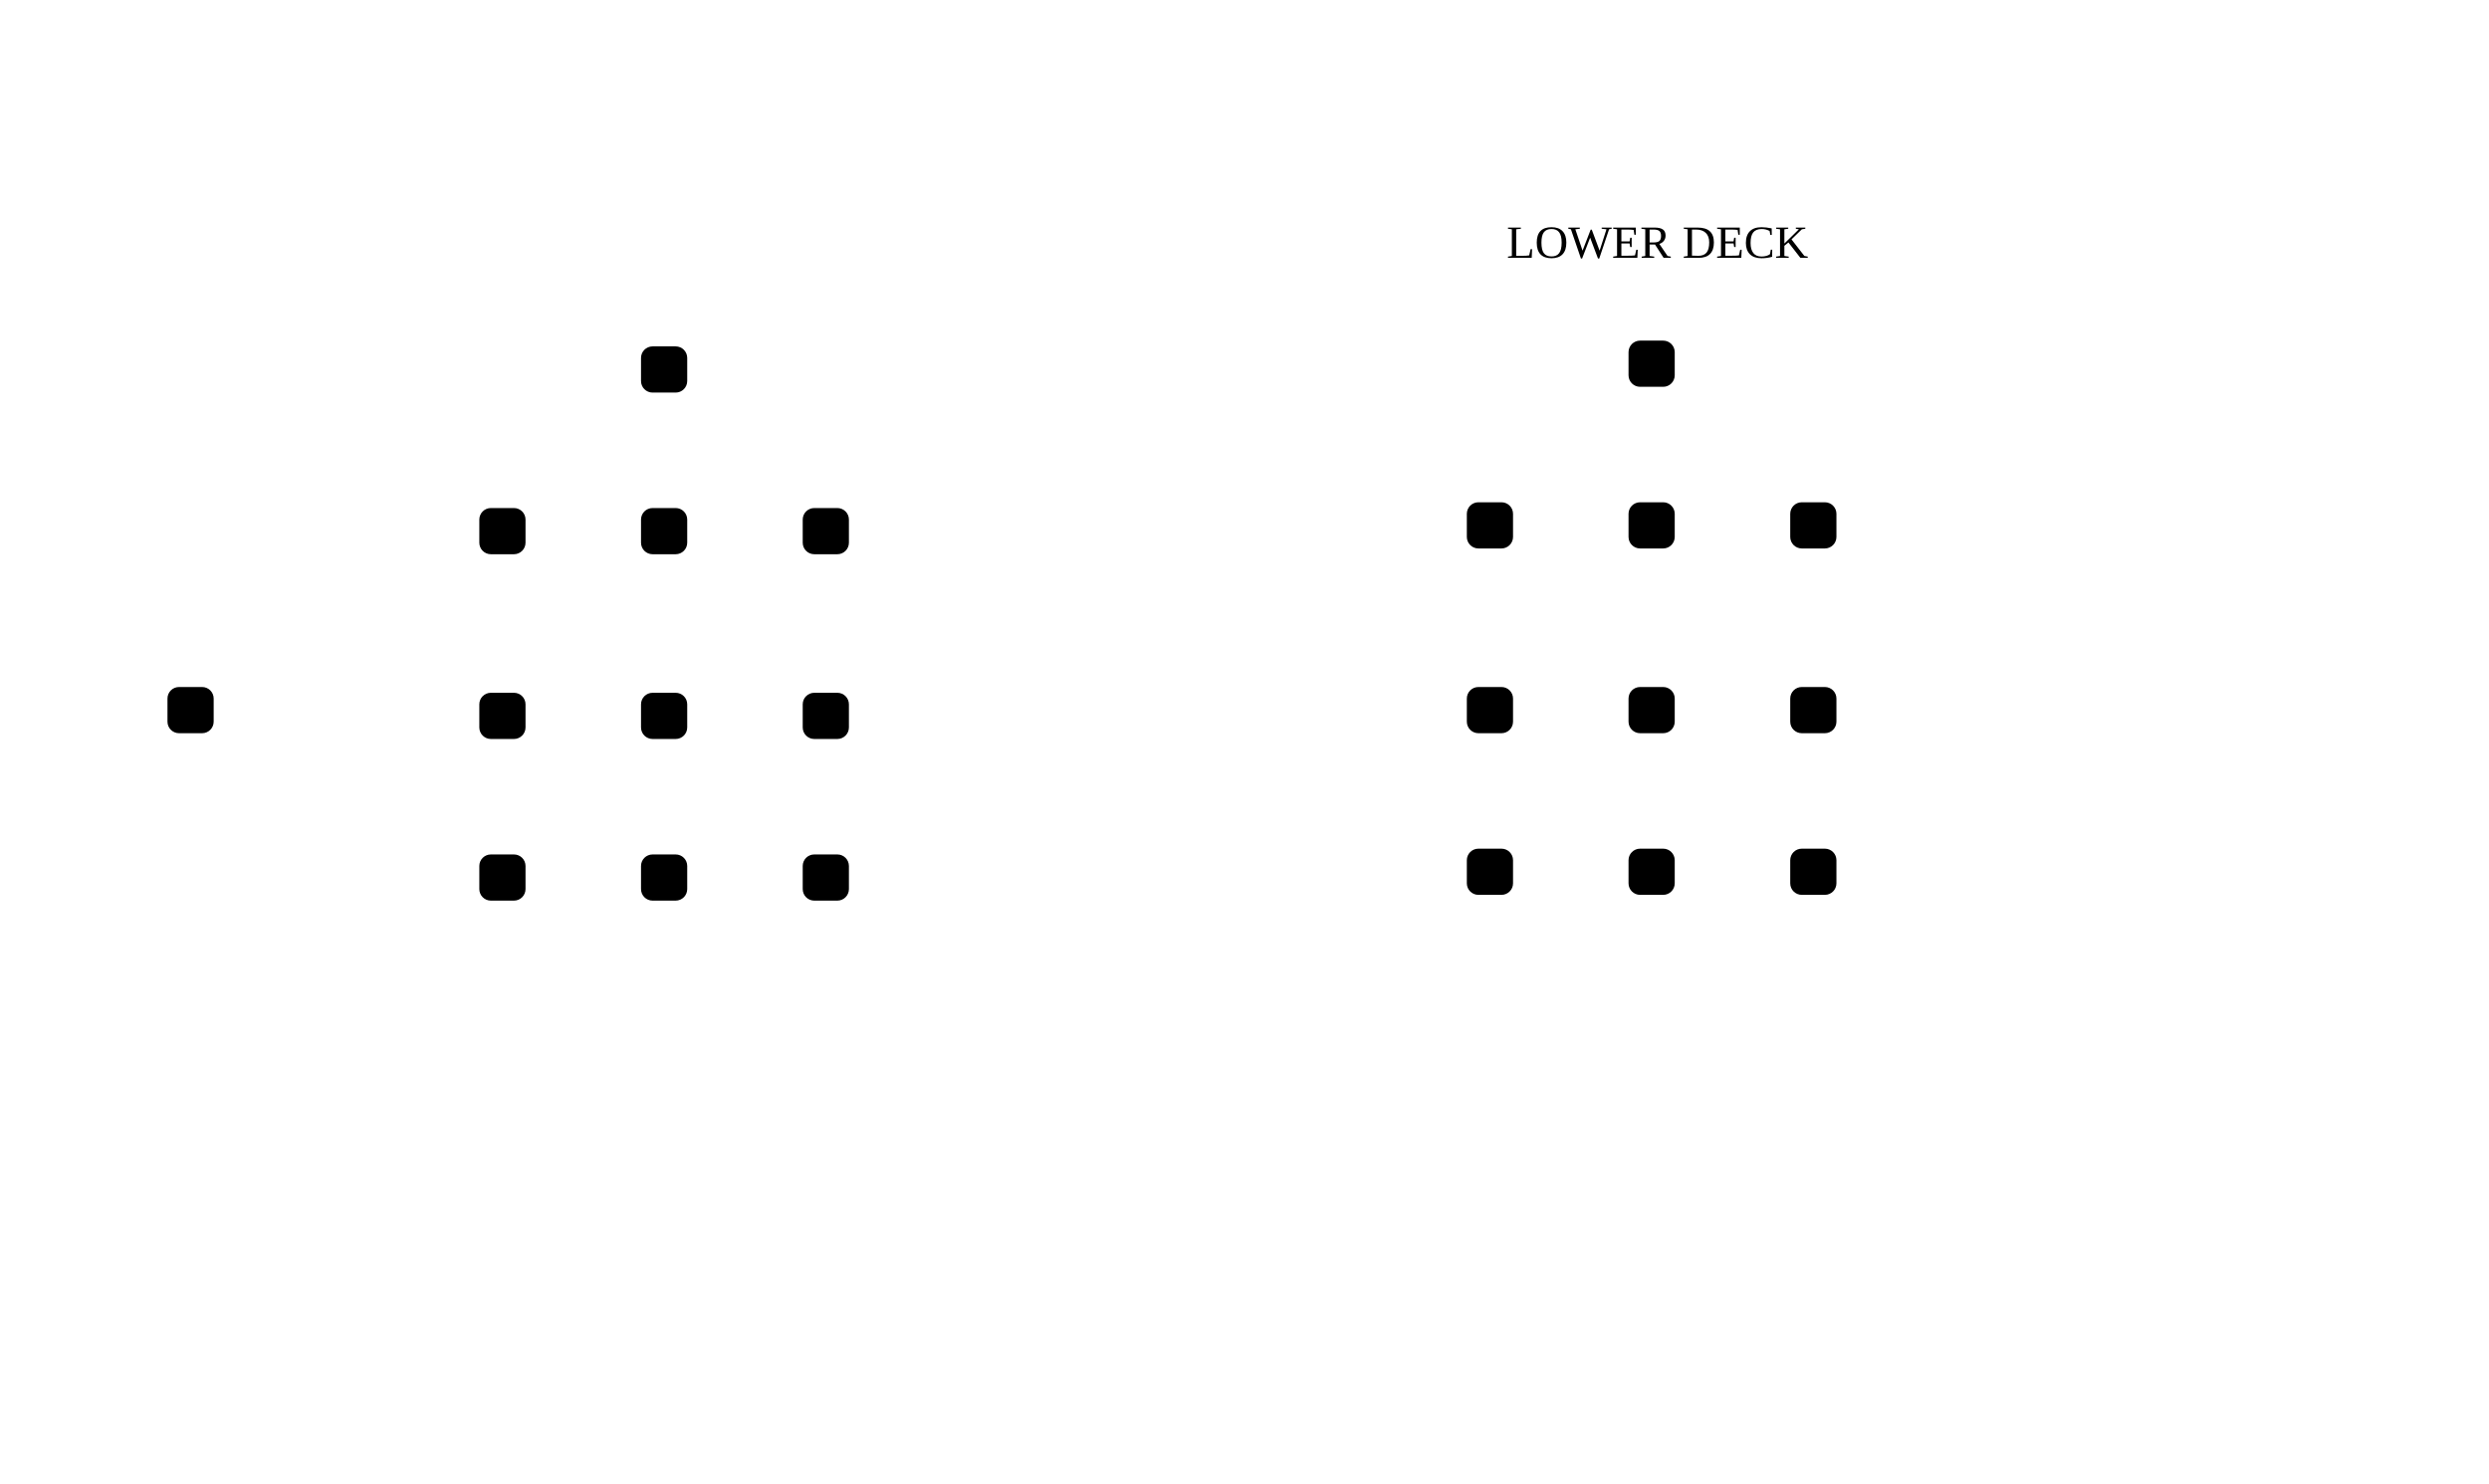
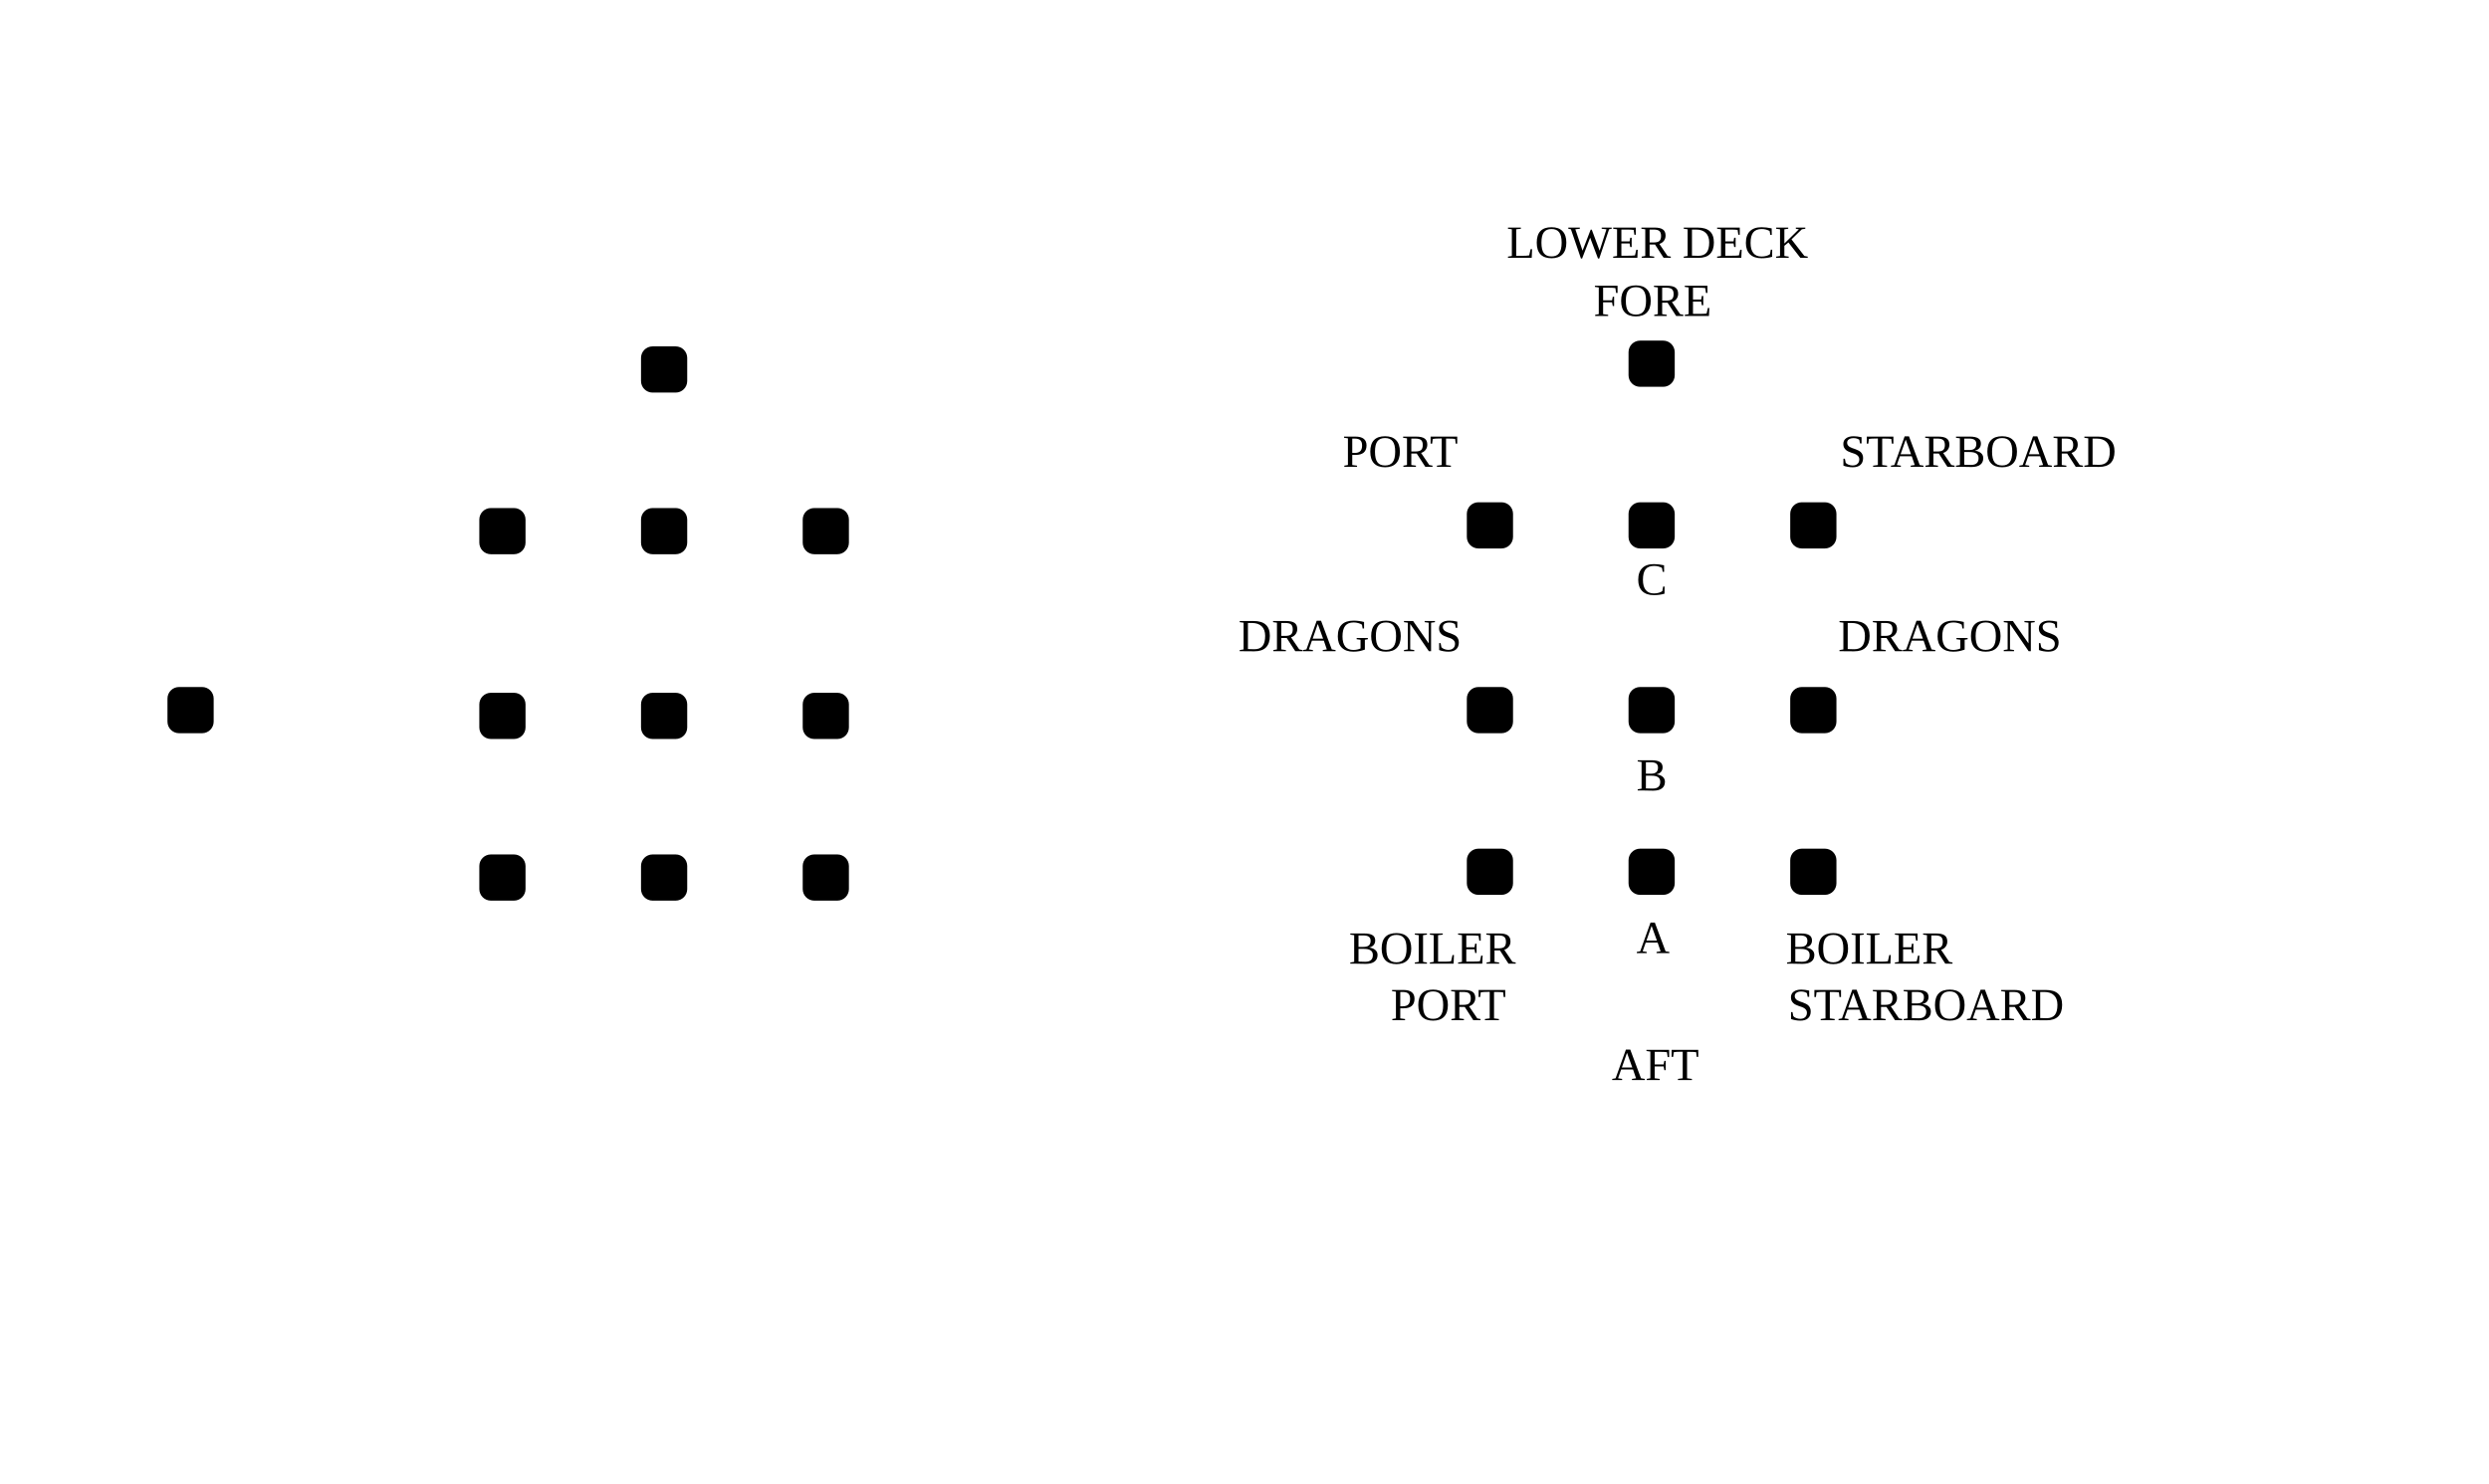
<svg xmlns="http://www.w3.org/2000/svg" viewBox="0 0 431 257" class="map-svg" data-map-id="63" version="1.1" id="svg6">
  <defs id="defs6" />
  <g id="layer-artwork">
-     
+     <text xml:space="preserve" x="260.892" y="44.654" id="text6" class="map-label" font-size="8">
+       <tspan id="tspan6" x="260.892" y="44.654" style="font-size:8px">LOWER DECK</tspan>
+     </text>
+     <text xml:space="preserve" x="275.94" y="54.727" id="text7" class="map-label-muted" font-size="7px">
+       <tspan x="275.94" y="54.727" style="font-size:8px" id="tspan8">FORE</tspan>
+     </text>
+     <text xml:space="preserve" x="283.352" y="103.008" id="text9" class="map-label" font-size="8px">
+       <tspan id="tspan9" x="283.352" y="103.008" style="font-size:8px">C</tspan>
+     </text>
+     <text xml:space="preserve" x="283.352" y="136.92" id="text10" class="map-label" font-size="8px">
+       <tspan id="tspan10" x="283.352" y="136.92" style="font-size:8px">B</tspan>
+     </text>
+     <text xml:space="preserve" x="283.352" y="165.088" id="text11" class="map-label" font-size="8px">
+       <tspan id="tspan11" x="283.352" y="165.088" style="font-size:8px">A</tspan>
+     </text>
+     <text xml:space="preserve" x="318.666" y="80.86" id="text12" class="map-label-muted" font-size="7px">
+       <tspan x="318.666" y="80.86" style="font-size:8px" id="tspan12">STARBOARD</tspan>
+     </text>
+     <text xml:space="preserve" x="232.502" y="80.86" id="text13" class="map-label-muted" font-size="7px">
+       <tspan x="232.502" y="80.86" style="font-size:8px" id="tspan13">PORT</tspan>
+     </text>
+     <text xml:space="preserve" x="214.439" y="112.8" id="text14" class="map-label-muted" font-size="7px">
+       <tspan x="214.439" y="112.8" style="font-size:8px" id="tspan14">DRAGONS</tspan>
+     </text>
+     <text xml:space="preserve" x="318.298" y="112.8" id="text15" class="map-label-muted" font-size="7px">
+       <tspan x="318.298" y="112.8" style="font-size:8px" id="tspan15">DRAGONS</tspan>
+     </text>
+     <text xml:space="preserve" x="233.586" y="166.92" id="text16" class="map-label" font-size="8px">
+       <tspan id="tspan16" x="233.586" y="166.92" style="font-size:8px">BOILER</tspan>
+     </text>
+     <text xml:space="preserve" x="309.224" y="166.92" id="text17" class="map-label" font-size="8px">
+       <tspan id="tspan17" x="309.224" y="166.92" style="font-size:8px">BOILER</tspan>
+     </text>
+     <text xml:space="preserve" x="309.592" y="176.712" id="text18" class="map-label-muted" font-size="7px">
+       <tspan x="309.592" y="176.712" style="font-size:8px" id="tspan18">STARBOARD</tspan>
+     </text>
+     <text xml:space="preserve" x="240.818" y="176.712" id="text19" class="map-label-muted" font-size="7px">
+       <tspan x="240.818" y="176.712" style="font-size:8px" id="tspan19">PORT</tspan>
+     </text>
+     <text xml:space="preserve" x="279.092" y="187.082" id="text20" class="map-label-muted" font-size="7px">
+       <tspan x="279.092" y="187.082" style="font-size:8px" id="tspan20">AFT</tspan>
+     </text>
  </g>
  <g id="layer-exits">
    <line id="edge-276f933f8ae0836c030480f9913b5839b99f412c-cc132ec2ee473ae6a3293cc7c07ea34aa573b08a" class="exit" x1="115" y1="124" x2="143" y2="124" />
    <line id="edge-7061b06e4b2dcc679cbb7f708ff75024c60aa5ad-cc132ec2ee473ae6a3293cc7c07ea34aa573b08a" class="exit" x1="143" y1="92" x2="143" y2="124" />
    <line id="edge-bb128c612942e5adb1f2568ef0b0ecf95bf435dd-cc132ec2ee473ae6a3293cc7c07ea34aa573b08a" class="exit" x1="143" y1="152" x2="143" y2="124" />

    null
    <line id="edge-276f933f8ae0836c030480f9913b5839b99f412c-bb128c612942e5adb1f2568ef0b0ecf95bf435dd" class="exit" x1="115" y1="124" x2="143" y2="152" />
    <line id="edge-300d37af6bc80eeb8b1d85bba0dc9e349bfdb0c5-bb128c612942e5adb1f2568ef0b0ecf95bf435dd" class="exit" x1="115" y1="152" x2="143" y2="152" />
    <line id="edge-276f933f8ae0836c030480f9913b5839b99f412c-300d37af6bc80eeb8b1d85bba0dc9e349bfdb0c5" class="exit" x1="115" y1="124" x2="115" y2="152" />
    <line id="edge-300d37af6bc80eeb8b1d85bba0dc9e349bfdb0c5-b6278d2a3a3f2f6ebdf33ba6c37dd21a681aa6ad" class="exit" x1="115" y1="152" x2="87" y2="152" />
    <line id="edge-300d37af6bc80eeb8b1d85bba0dc9e349bfdb0c5-cc132ec2ee473ae6a3293cc7c07ea34aa573b08a" class="exit" x1="115" y1="152" x2="143" y2="124" />
    <line id="edge-afe5ba7685f3ad5d6e2c72a1a26a1c4e49c8b121-b6278d2a3a3f2f6ebdf33ba6c37dd21a681aa6ad" class="exit" x1="87" y1="124" x2="87" y2="152" />
    <line id="edge-276f933f8ae0836c030480f9913b5839b99f412c-afe5ba7685f3ad5d6e2c72a1a26a1c4e49c8b121" class="exit" x1="115" y1="124" x2="87" y2="124" />
    <line id="edge-300d37af6bc80eeb8b1d85bba0dc9e349bfdb0c5-afe5ba7685f3ad5d6e2c72a1a26a1c4e49c8b121" class="exit" x1="115" y1="152" x2="87" y2="124" />
    <line id="edge-549b279912bf26749f193103f5a698d1763c4195-afe5ba7685f3ad5d6e2c72a1a26a1c4e49c8b121" class="exit" x1="87" y1="92" x2="87" y2="124" />

    null
    null
    <line id="edge-276f933f8ae0836c030480f9913b5839b99f412c-b6278d2a3a3f2f6ebdf33ba6c37dd21a681aa6ad" class="exit" x1="115" y1="124" x2="87" y2="152" />
    <line id="edge-21de9d4c3c3c9b4cd41483937f63c98f20c856c8-7061b06e4b2dcc679cbb7f708ff75024c60aa5ad" class="exit" x1="115" y1="64" x2="143" y2="92" />
    <line id="edge-7061b06e4b2dcc679cbb7f708ff75024c60aa5ad-fb106e274d6161cebcbba8dfb256b718f896d800" class="exit" x1="143" y1="92" x2="115" y2="92" />
    <line id="edge-21de9d4c3c3c9b4cd41483937f63c98f20c856c8-549b279912bf26749f193103f5a698d1763c4195" class="exit" x1="115" y1="64" x2="87" y2="92" />
    <line id="edge-549b279912bf26749f193103f5a698d1763c4195-fb106e274d6161cebcbba8dfb256b718f896d800" class="exit" x1="87" y1="92" x2="115" y2="92" />
    <line id="edge-69785e30295575f22400335deda7284980a8647b-bb1f4ee5a2a4e1dca0a91559d4934c2710080ffd" class="exit" x1="314" y1="151" x2="314" y2="123" />
    <line id="edge-7011a9bed74b1a416349e8b251f0d312c1c01311-bb1f4ee5a2a4e1dca0a91559d4934c2710080ffd" class="exit" x1="314" y1="91" x2="314" y2="123" />
    <line id="edge-8380ae44a26adabd8cfcc4c66315fccaf375dd96-bb1f4ee5a2a4e1dca0a91559d4934c2710080ffd" class="exit" x1="286" y1="123" x2="314" y2="123" />
    <line id="edge-37ceaa9225c6079b6f4c1c1822f6586c8f3562c1-7011a9bed74b1a416349e8b251f0d312c1c01311" class="exit" x1="286" y1="63" x2="314" y2="91" />
    <line id="edge-37ceaa9225c6079b6f4c1c1822f6586c8f3562c1-a3acea848c2fb367e7d38792d3a5c58e45aac205" class="exit" x1="286" y1="63" x2="258" y2="91" />
    <line id="edge-68c73bf8cbd4bdf2d5f056dfb0c4f7f873c43357-a3acea848c2fb367e7d38792d3a5c58e45aac205" class="exit" x1="286" y1="91" x2="258" y2="91" />
    <line id="edge-9af6f1f64b8728b62a572a0540be43110cb109ad-a3acea848c2fb367e7d38792d3a5c58e45aac205" class="exit" x1="258" y1="123" x2="258" y2="91" />
    <line id="edge-8fb3cbee200ce4c47426e357635cf027354a0645-9af6f1f64b8728b62a572a0540be43110cb109ad" class="exit" x1="258" y1="151" x2="258" y2="123" />
    <line id="edge-8fb3cbee200ce4c47426e357635cf027354a0645-e97301502f9725e070d40542e02b9df68384c223" class="exit" x1="258" y1="151" x2="286" y2="151" />
  </g>
  <g id="layer-rooms">
    <rect id="room-cc132ec2ee473ae6a3293cc7c07ea34aa573b08a" class="room indoor" data-label="starboard side of the upper deck" x="139" y="120" width="8" height="8" rx="2" />
    <polygon class="stair-symbol" points="140.5,122 145.5,122 143,127 " id="polygon1" />
    <rect id="room-bb128c612942e5adb1f2568ef0b0ecf95bf435dd" class="room indoor" data-label="starboard aft corner of the upper deck" x="139" y="148" width="8" height="8" rx="2" />
    <rect id="room-300d37af6bc80eeb8b1d85bba0dc9e349bfdb0c5" class="room indoor" data-label="aft end of the upper deck" x="111" y="148" width="8" height="8" rx="2" />
    <rect id="room-b6278d2a3a3f2f6ebdf33ba6c37dd21a681aa6ad" class="room indoor" data-label="port aft corner of the upper deck" x="83" y="148" width="8" height="8" rx="2" />
    <rect id="room-afe5ba7685f3ad5d6e2c72a1a26a1c4e49c8b121" class="room indoor" data-label="port side of the upper deck" x="83" y="120" width="8" height="8" rx="2" />
    <polygon class="stair-symbol" points="84.5,122 89.5,122 87,127 " id="polygon2" />
    <rect id="room-276f933f8ae0836c030480f9913b5839b99f412c" class="room indoor" data-label="middle of the upper deck" x="111" y="120" width="8" height="8" rx="2" />
    <polygon class="stair-symbol" points="112.5,126 117.5,126 115,121 " id="polygon3" />
    <rect id="room-01cef59ef1d5914600f1cf94d4f3f9fb8f585020" class="room indoor" data-label="atop the mast" x="29" y="119" width="8" height="8" rx="2" />
    <polygon class="stair-symbol" points="30.5,121 35.5,121 33,126 " id="polygon4" />
    <rect id="room-7061b06e4b2dcc679cbb7f708ff75024c60aa5ad" class="room indoor" data-label="starboard fore corner of the upper deck" x="139" y="88" width="8" height="8" rx="2" />
    <rect id="room-21de9d4c3c3c9b4cd41483937f63c98f20c856c8" class="room indoor" data-label="fore end of the upper deck" x="111" y="60" width="8" height="8" rx="2" />
    <rect id="room-549b279912bf26749f193103f5a698d1763c4195" class="room indoor" data-label="port fore corner of the upper deck" x="83" y="88" width="8" height="8" rx="2" />
    <rect id="room-fb106e274d6161cebcbba8dfb256b718f896d800" class="room indoor" data-label="bridge of the SS Unsinkable" x="111" y="88" width="8" height="8" rx="2" />
    <rect id="room-bb1f4ee5a2a4e1dca0a91559d4934c2710080ffd" class="room indoor" data-label="starboard corridor of the lower deck" x="310" y="119" width="8" height="8" rx="2" />
    <polygon class="stair-symbol" points="311.5,125 316.5,125 314,120 " id="polygon5" />
    <rect id="room-69785e30295575f22400335deda7284980a8647b" class="room indoor" data-label="starboard boiler room" x="310" y="147" width="8" height="8" rx="2" />
    <rect id="room-8380ae44a26adabd8cfcc4c66315fccaf375dd96" class="room indoor" data-label="Store B" x="282" y="119" width="8" height="8" rx="2" />
    <rect id="room-7011a9bed74b1a416349e8b251f0d312c1c01311" class="room indoor" data-label="starboard fore corner of the lower deck" x="310" y="87" width="8" height="8" rx="2" />
    <rect id="room-37ceaa9225c6079b6f4c1c1822f6586c8f3562c1" class="room indoor" data-label="fore corner of the lower deck" x="282" y="59" width="8" height="8" rx="2" />
    <rect id="room-a3acea848c2fb367e7d38792d3a5c58e45aac205" class="room indoor" data-label="port fore corner of the lower deck" x="254" y="87" width="8" height="8" rx="2" />
    <rect id="room-68c73bf8cbd4bdf2d5f056dfb0c4f7f873c43357" class="room indoor" data-label="Store C" x="282" y="87" width="8" height="8" rx="2" />
    <rect id="room-9af6f1f64b8728b62a572a0540be43110cb109ad" class="room indoor" data-label="port corridor of the lower deck" x="254" y="119" width="8" height="8" rx="2" />
    <polygon class="stair-symbol" points="255.5,125 260.5,125 258,120 " id="polygon6" />
    <rect id="room-8fb3cbee200ce4c47426e357635cf027354a0645" class="room indoor" data-label="port boiler room" x="254" y="147" width="8" height="8" rx="2" />
    <rect id="room-e97301502f9725e070d40542e02b9df68384c223" class="room indoor" data-label="Store A" x="282" y="147" width="8" height="8" rx="2" />
  </g>
  <g id="layer-labels">
-     <text xml:space="preserve" x="260.892" y="44.654" id="text6" class="map-label">
-       <tspan id="tspan6" x="260.892" y="44.654" style="font-size:8px">LOWER DECK</tspan>
-     </text>
+     
  </g>
</svg>
